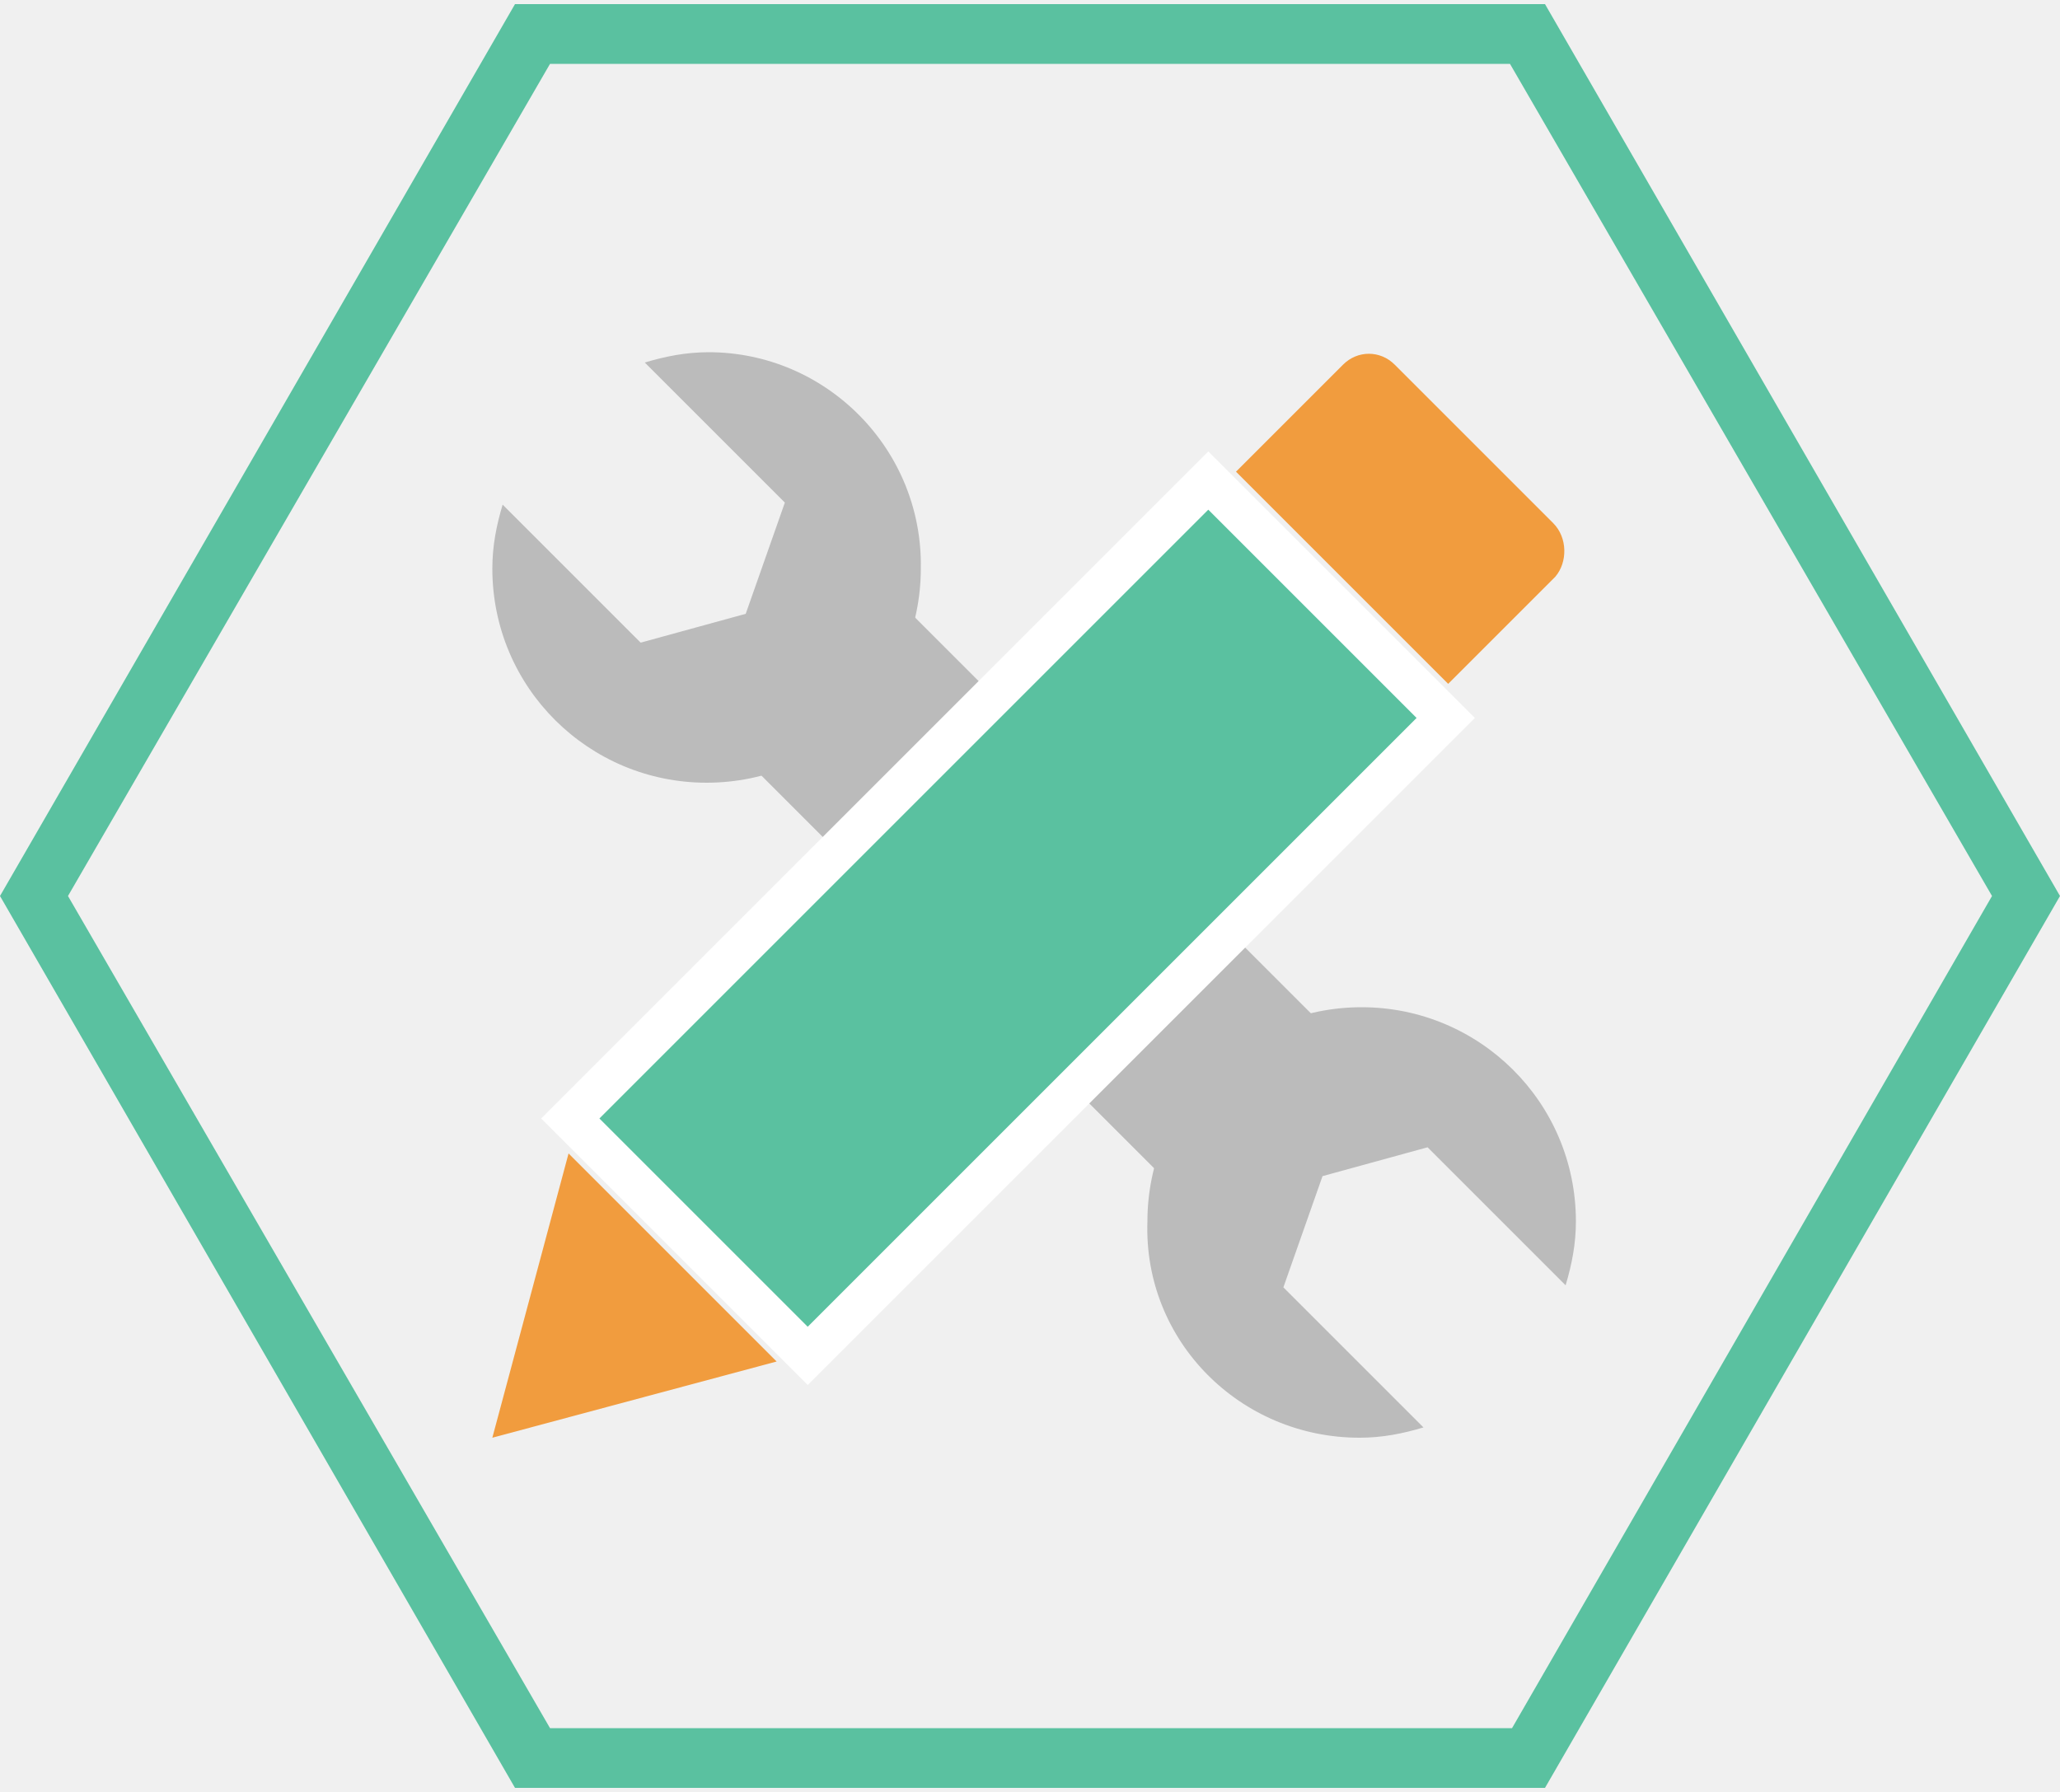
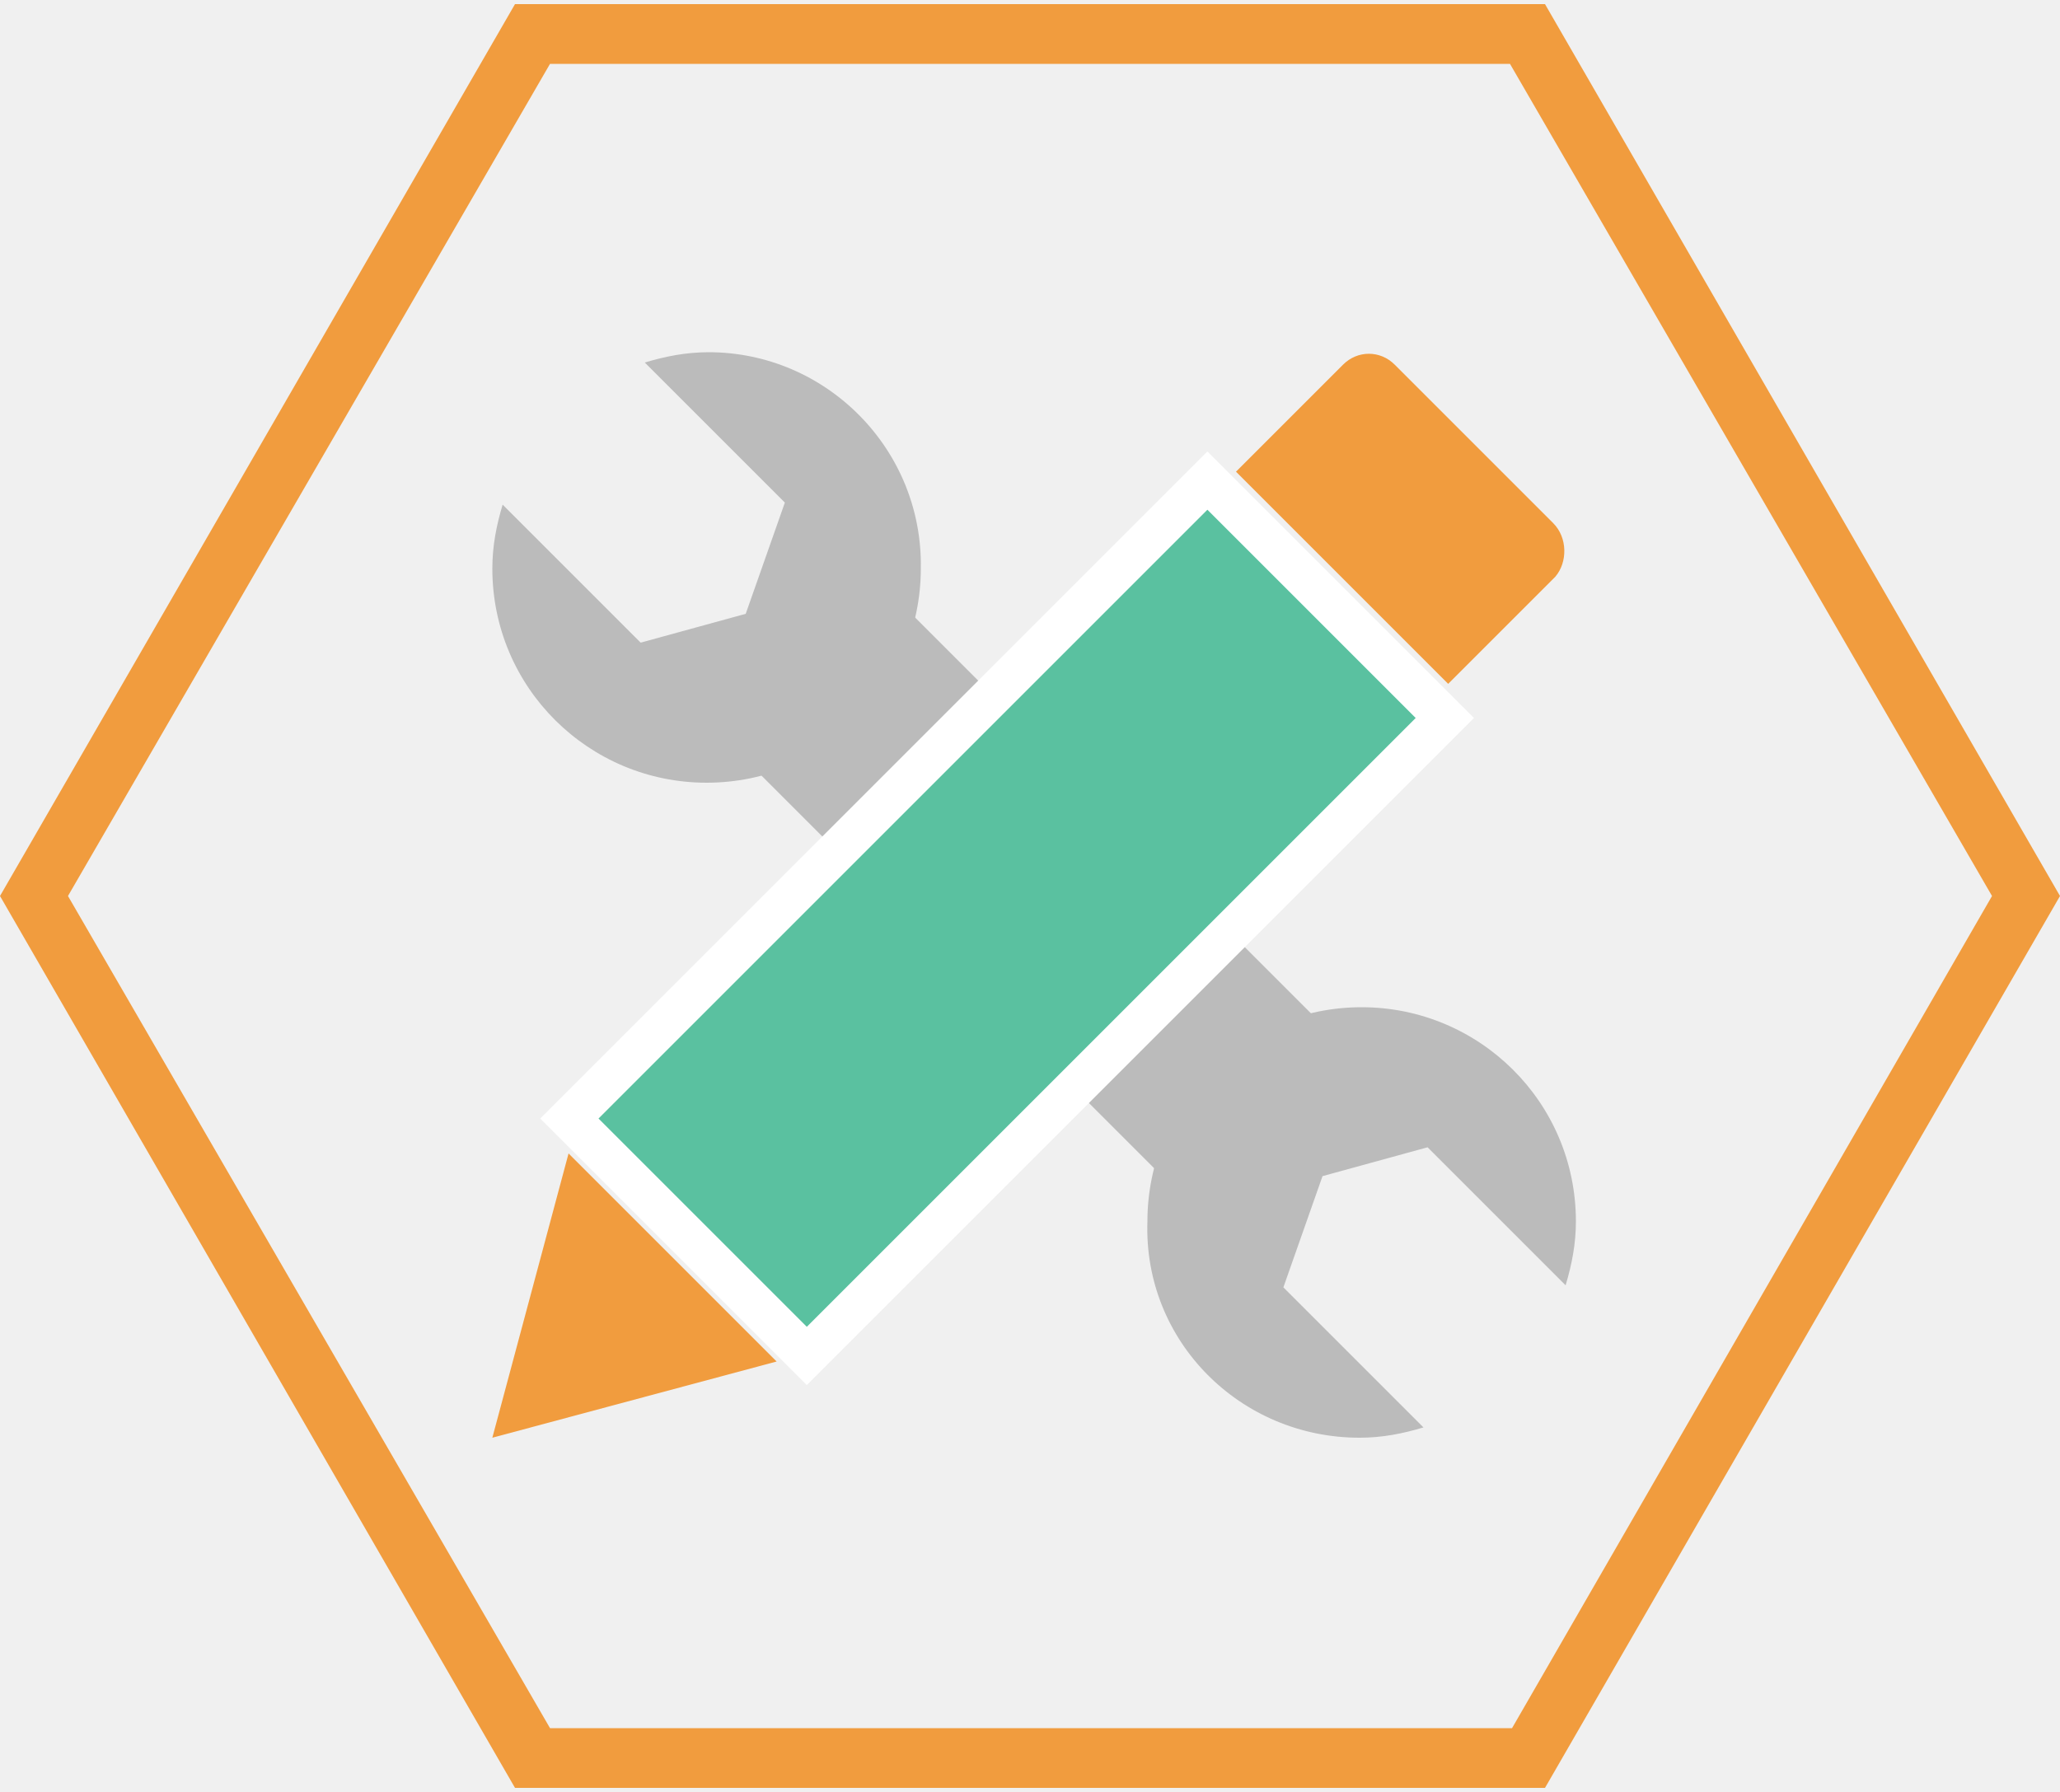
<svg xmlns="http://www.w3.org/2000/svg" version="1.1" id="Layer_1" x="0px" y="0px" viewBox="0 0 100 87" style="enable-background:new 0 0 100 87;" xml:space="preserve">
  <style type="text/css">
	.st0{fill:#F19C3E;}
	.st1{fill:#BBBBBB;}
- 	.st2{fill:#5AC1A0;}
- 	.st3{fill:#5AC1A0;stroke:#FFFFFF;stroke-miterlimit:10;}
- 	.st4{fill:none;stroke:#5AC1A0;stroke-width:2;stroke-miterlimit:10;}
- 	.st5{fill:#5AC1A0;stroke:#FFFFFF;stroke-width:2;stroke-miterlimit:10;}
+ 	.st2{fill:#5AC1A0;stroke:#FFFFFF;stroke-width:2;stroke-miterlimit:10;}
</style>
  <g>
-     <path class="st2" d="M75,86.8H25L0,43.5L25,0.2h50l25,43.3L75,86.8z M26.7,83.9h46.7l23.3-40.4L73.3,3.1H26.7L3.3,43.5L26.7,83.9z" />
+     <path class="st0" d="M75,86.8H25L0,43.5L25,0.2h50l25,43.3L75,86.8z M26.7,83.9h46.7l23.3-40.4L73.3,3.1H26.7L3.3,43.5L26.7,83.9z" />
  </g>
  <path class="st1" d="M34.4,17.1c-1.1,0-2.1,0.2-3.1,0.5l6.8,6.8l-1.9,5.4l-5.1,1.4l-6.7-6.7c-0.3,1-0.5,2-0.5,3.1  c0,5.8,4.7,10.4,10.4,10.4c5.8,0,10.4-4.7,10.4-10.4C44.8,21.8,40.1,17.1,34.4,17.1z" />
  <path class="st1" d="M66,69.8c1.1,0,2.1-0.2,3.1-0.5l-6.8-6.8l1.9-5.4l5.1-1.4l6.7,6.7c0.3-1,0.5-2,0.5-3.1  c0-5.8-4.7-10.4-10.4-10.4c-5.8,0-10.4,4.7-10.4,10.4C55.5,65.1,60.2,69.8,66,69.8z" />
-   <rect x="45.6" y="27.2" transform="matrix(0.7071 -0.7071 0.7071 0.7071 -16.2624 48.9177)" class="st1" width="10.7" height="33.8" />
-   <rect x="40.8" y="22.7" transform="matrix(0.7071 0.7071 -0.7071 0.7071 45.8561 -21.5705)" class="st5" width="16.3" height="43.8" />
-   <path class="st0" d="M75.4,25.4l-7.7-7.7c-0.7-0.7-1.8-0.7-2.5,0l-5.2,5.2l10.3,10.3l5.2-5.2C76.1,27.3,76.1,26.1,75.4,25.4z" />
+   <rect x="45.6" y="27.2" transform="matrix(0.7071 -0.7071 0.7071 0.7071 -16.2429 48.9343)" class="st1" width="10.7" height="33.8" />
+   <rect x="27" y="36.4" transform="matrix(0.7071 -0.7071 0.7071 0.7071 -17.1901 47.6569)" class="st2" width="43.8" height="16.3" />
+   <path class="st0" d="M75.4,25.4l-7.7-7.7c-0.7-0.7-1.8-0.7-2.5,0L60,22.9l10.3,10.3l5.2-5.2C76.1,27.3,76.1,26.1,75.4,25.4z" />
  <polygon class="st0" points="37.7,66.1 23.9,69.8 27.6,56 " />
</svg>
